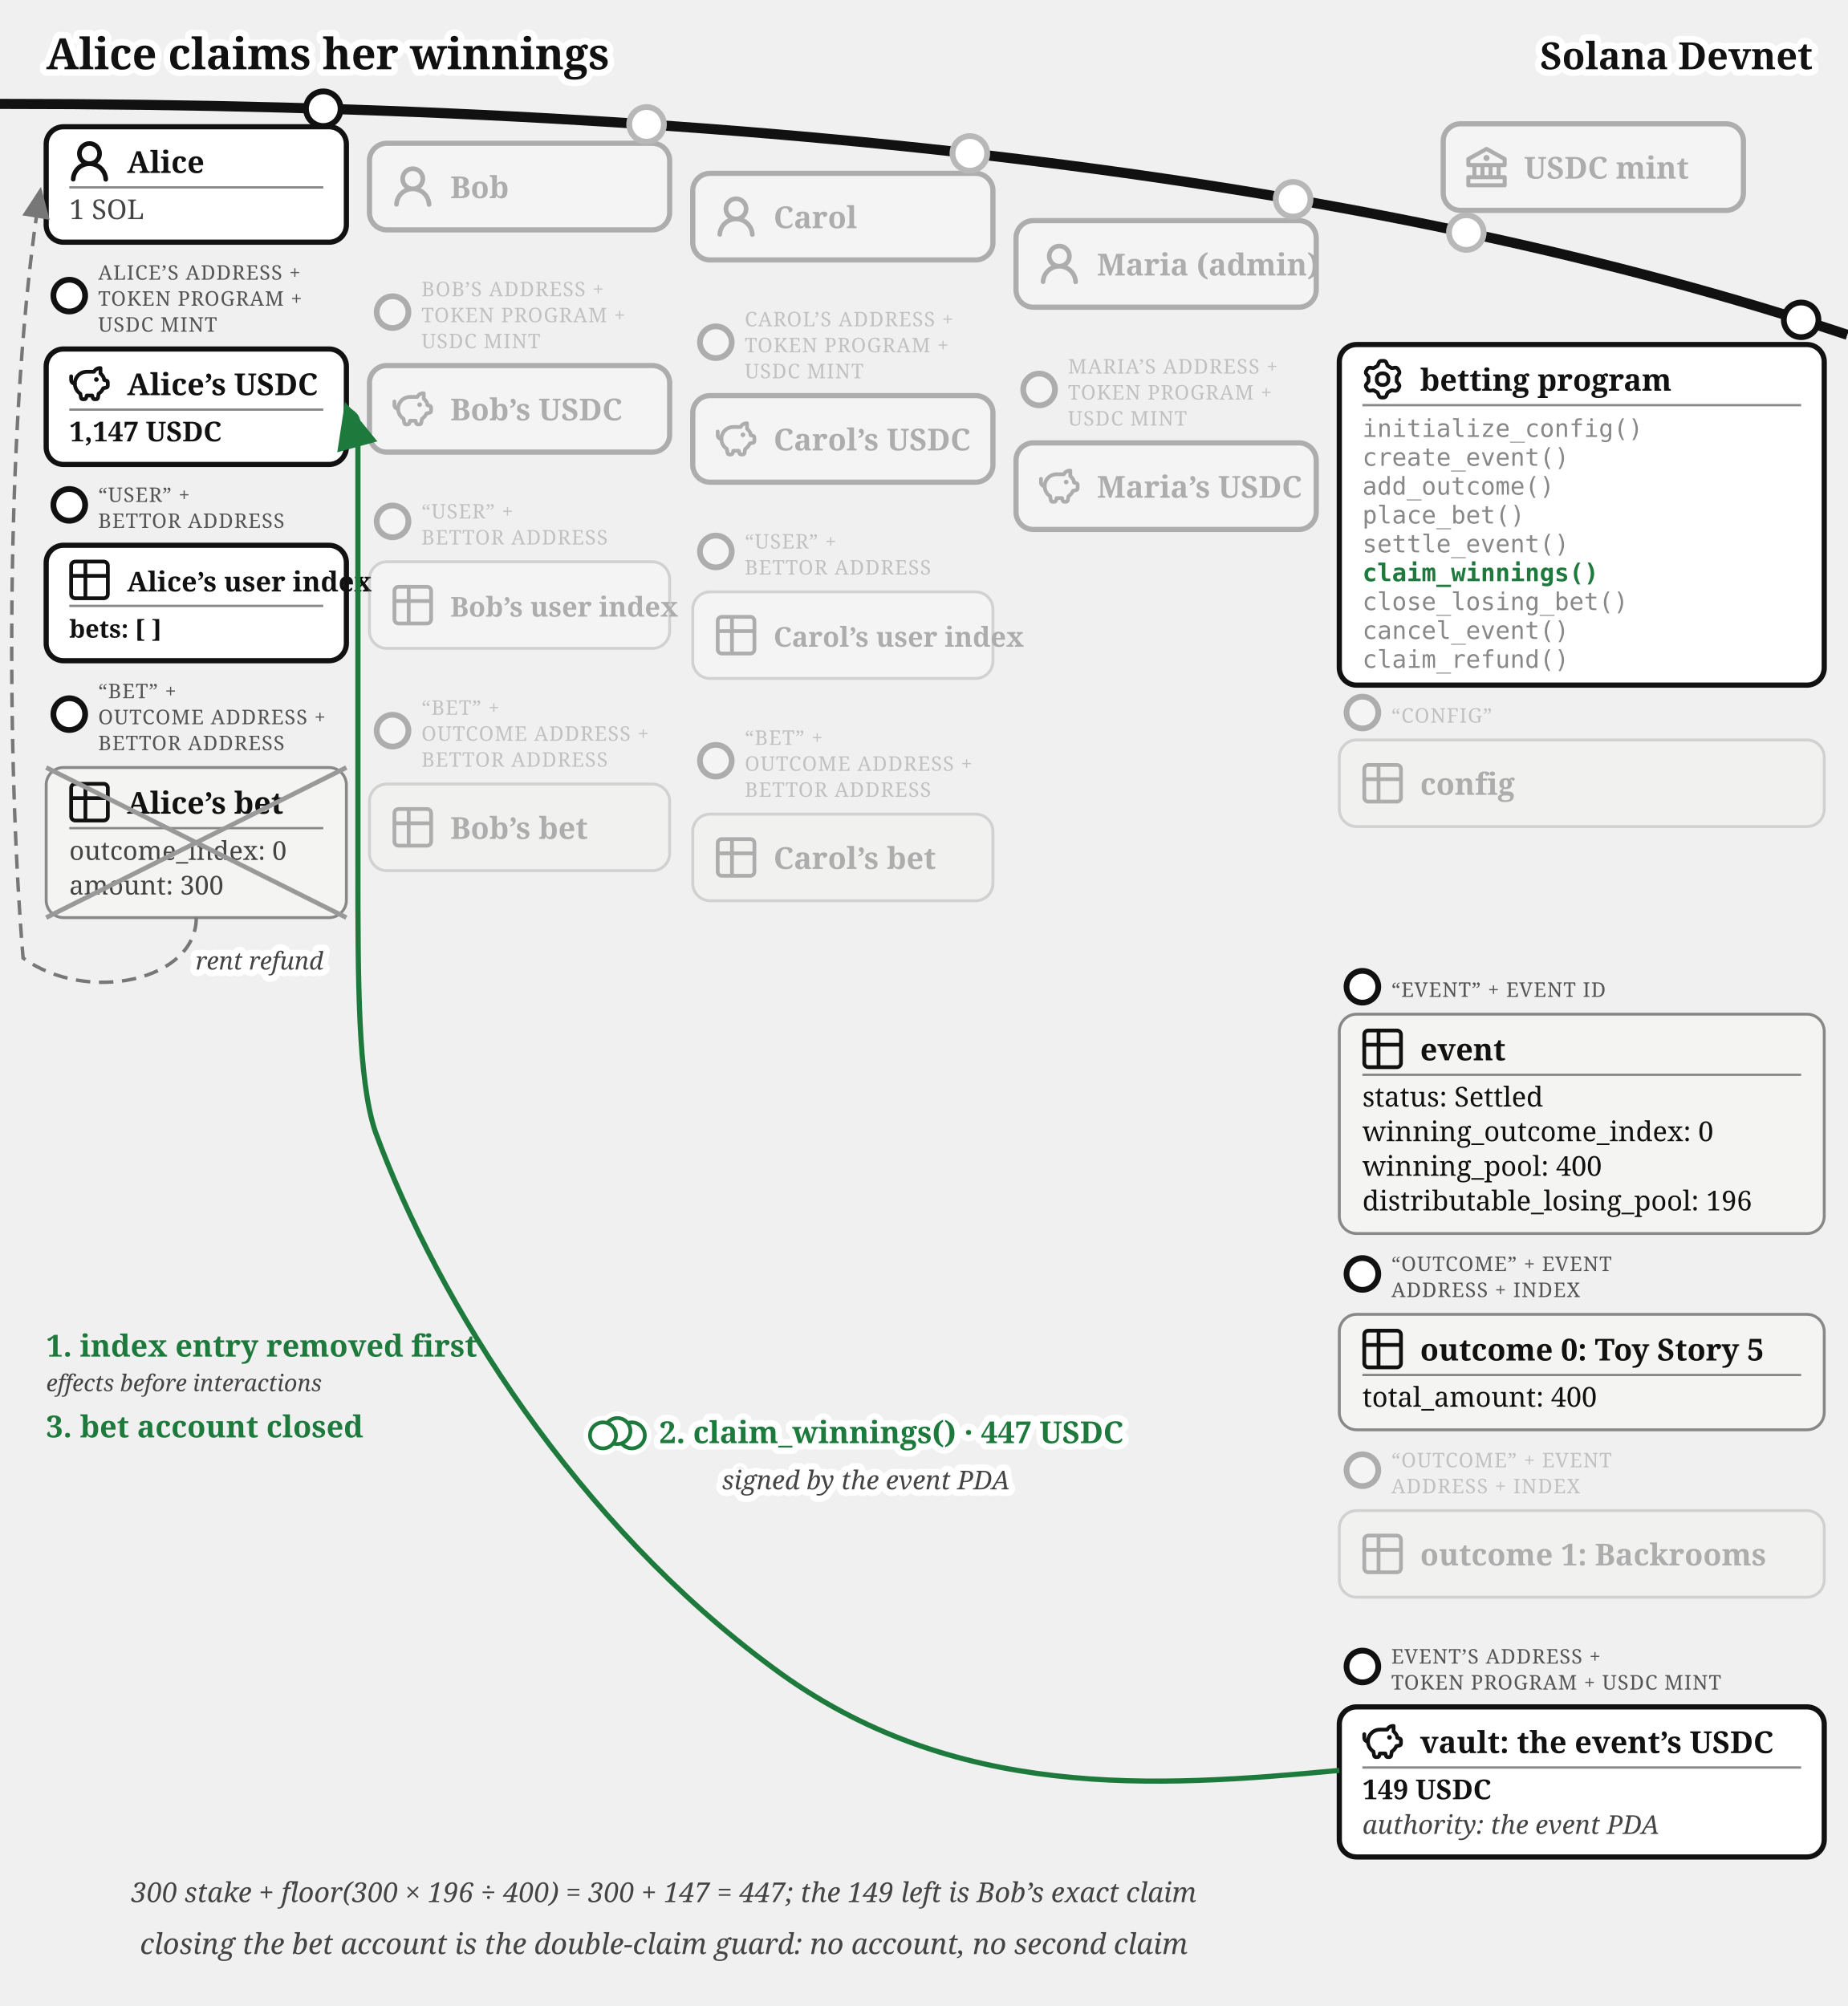
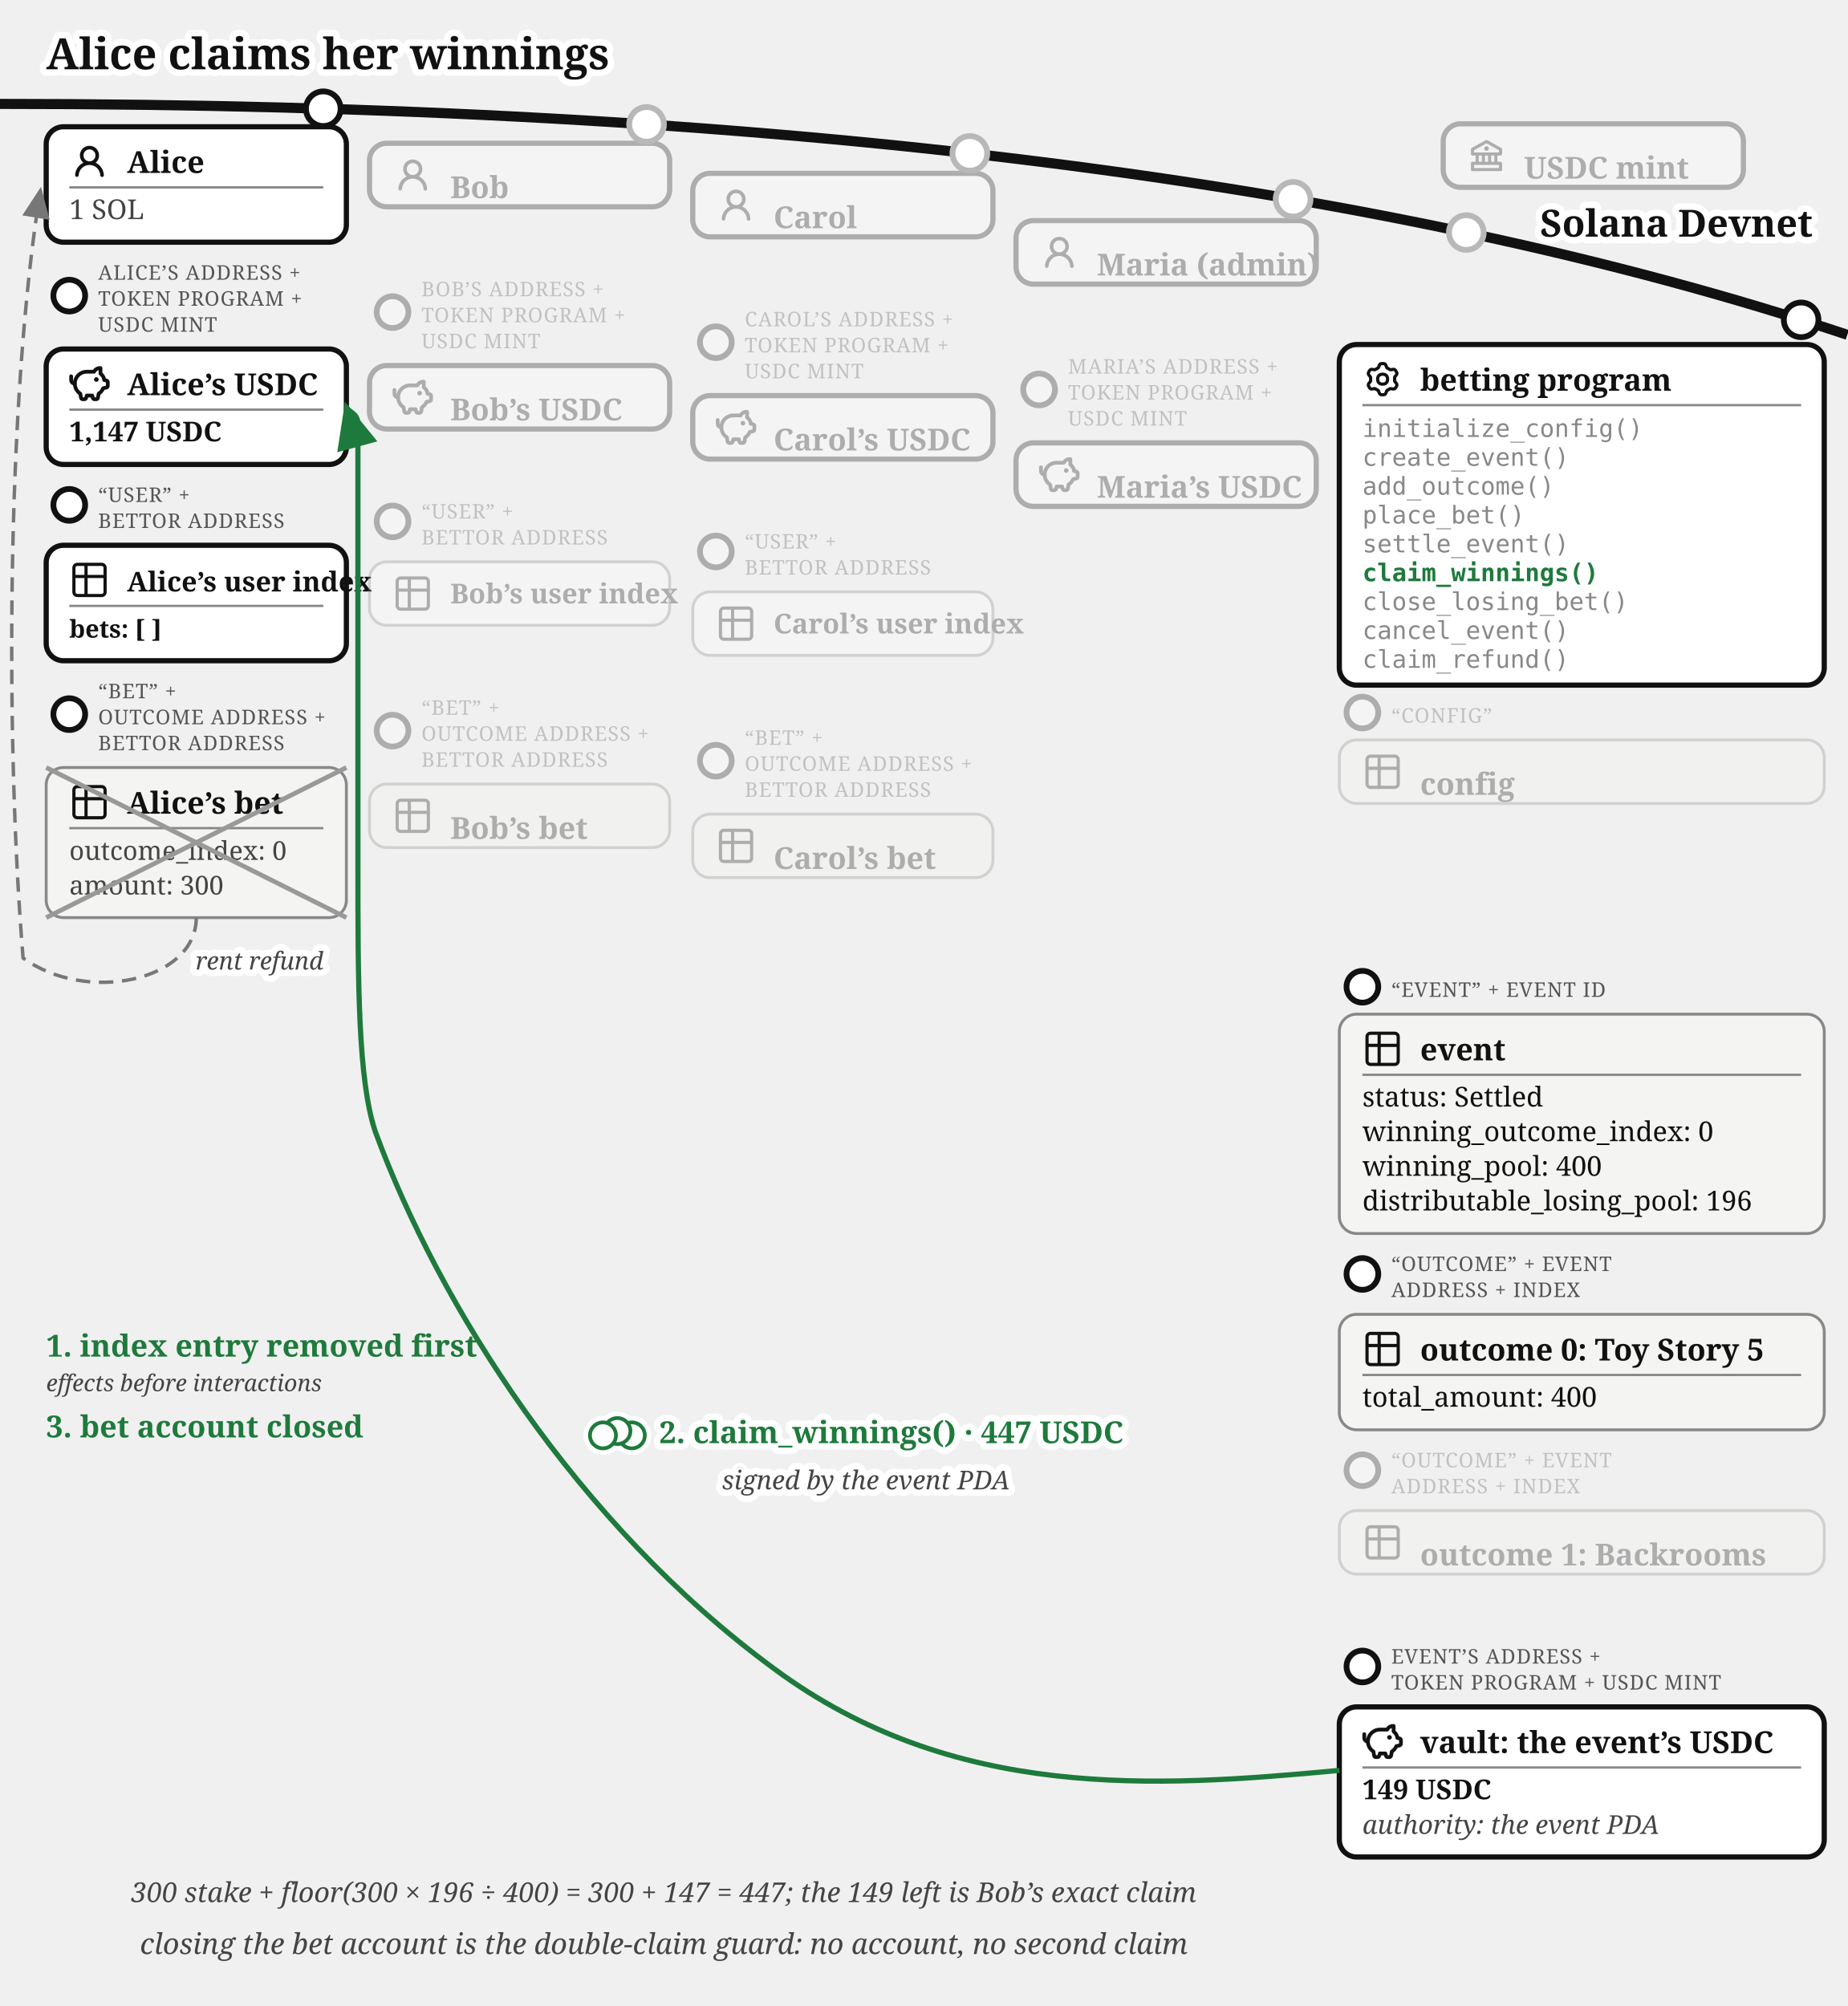
<svg xmlns="http://www.w3.org/2000/svg" viewBox="0 0 640 695" font-family="Gelasio, Georgia, serif" fill="#111">
  <text stroke="#fff" stroke-width="4.5" paint-order="stroke" stroke-linejoin="round" x="16" y="24" font-size="15" font-weight="bold">Alice claims her winnings</text>
  <defs>
    <marker id="betting-claim-arr" markerWidth="9" markerHeight="8" refX="8" refY="4" orient="auto">
      <path d="M0,0 L9,4 L0,8 z" fill="#1e7a3c" />
    </marker>
    <marker id="betting-claim-arr-g" markerWidth="9" markerHeight="8" refX="8" refY="4" orient="auto">
      <path d="M0,0 L9,4 L0,8 z" fill="#777" />
    </marker>
  </defs>
  <path d="M 0,36 Q 400,36 640,116" fill="none" stroke="#111" stroke-width="3.5" />
-   <text stroke="#fff" stroke-width="4.5" paint-order="stroke" stroke-linejoin="round" x="628" y="24" font-size="13" font-weight="bold" fill="#111" text-anchor="end">Solana Devnet</text>
+   <text stroke="#fff" stroke-width="4.5" paint-order="stroke" stroke-linejoin="round" x="628" y="82" font-size="13" font-weight="bold" fill="#111" text-anchor="end">Solana Devnet</text>
  <circle cx="508" cy="80.573" r="7" fill="#fff" />
  <g opacity="0.3">
    <circle cx="508" cy="80.573" r="6" fill="#fff" stroke="#111" stroke-width="2" />
-     <rect x="500" y="42.893" width="104" height="30" rx="6" fill="#fff" stroke="#111" stroke-width="1.8" />
-     <g transform="translate(508,50.89)">
-       <g transform="translate(-1.4,-1.401) scale(0.7)" fill="#111">
+     <rect x="500" y="42.893" width="104" height="22" rx="6" fill="#fff" stroke="#111" stroke-width="1.8" />
+     <g transform="translate(508,46.8932)">
+       <g transform="translate(0.52,0.519) scale(0.54)" fill="#111">
        <path d="m21.49 7.13l-9-5a.99.99 0 0 0-.97 0l-9.01 5C2.19 7.31 2 7.64 2 8v3c0 .55.45 1 1 1h2v4H3c-.55 0-1 .45-1 1v4c0 .55.45 1 1 1h18c.55 0 1-.45 1-1v-4c0-.55-.45-1-1-1h-2v-4h2c.55 0 1-.45 1-1V8a1 1 0 0 0-.51-.87M7 12h2v4H7zm6 0v4h-2v-4zm7 6v2H4v-2zm-3-2h-2v-4h2zm3-6H4V8.59l8-4.44l8 4.44z" />
        <path d="M12 6a1.5 1.5 0 1 0 0 3a1.5 1.5 0 1 0 0-3" />
      </g>
    </g>
    <text x="528" y="61.89" font-size="10.5" font-weight="bold">USDC mint</text>
  </g>
  <g>
    <circle cx="112" cy="37.663" r="6" fill="#fff" stroke="#111" stroke-width="2" />
    <rect x="16" y="43.917" width="104" height="40" rx="6" fill="#fff" stroke="#111" stroke-width="1.8" />
    <g transform="translate(24,48.9168)">
-       <g transform="translate(-1.607,-1.079) scale(1.076)" fill="#111">
+       <g transform="translate(0.36,0.767) scale(0.8301)" fill="#111">
        <path d="M10.561 8.073a6 6 0 0 1 3.432 5.142a.75.75 0 1 1-1.498.07a4.5 4.5 0 0 0-8.99 0a.75.75 0 0 1-1.498-.07a6 6 0 0 1 3.431-5.142a3.999 3.999 0 1 1 5.123 0M10.5 5a2.5 2.5 0 1 0-5 0a2.5 2.5 0 0 0 5 0" />
      </g>
    </g>
    <text x="44" y="59.917" font-size="10.5" font-weight="bold">Alice</text>
    <line x1="24" y1="64.917" x2="112" y2="64.917" stroke="#888" stroke-width="0.8" />
    <text x="24" y="75.917" font-size="9.5" fill="#444">1 SOL</text>
  </g>
  <g>
    <circle cx="24" cy="102.417" r="5.5" fill="#fff" stroke="#111" stroke-width="2" />
    <text x="34" y="96.917" font-size="7" letter-spacing="0.3" fill="#555">ALICE’S ADDRESS +</text>
    <text x="34" y="105.917" font-size="7" letter-spacing="0.3" fill="#555">TOKEN PROGRAM +</text>
    <text x="34" y="114.917" font-size="7" letter-spacing="0.3" fill="#555">USDC MINT</text>
    <rect x="16" y="120.917" width="104" height="40" rx="6" fill="#fff" stroke="#111" stroke-width="1.8" />
    <g transform="translate(24,125.917)">
-       <g transform="translate(-0.62,-0.62) scale(0.635)" fill="none" stroke="#111" stroke-linecap="round" stroke-linejoin="round" stroke-width="2.047">
+       <g transform="translate(-0.624,-0.624) scale(0.6353)" fill="none" stroke="#111" stroke-linecap="round" stroke-linejoin="round" stroke-width="2.047">
        <path d="M14.5 5.5h-4A6.5 6.5 0 0 0 7 17.478l.288 1.738c.07.423.105.635.202.798a1 1 0 0 0 .49.416c.178.07.392.07.822.07c.397 0 .596 0 .764-.062a1 1 0 0 0 .479-.374c.1-.148.15-.34.246-.727l.209-.837h3l.21.837c.096.386.144.58.245.727a1 1 0 0 0 .479.374c.168.062.367.062.764.062c.43 0 .644 0 .821-.07a1 1 0 0 0 .49-.416c.098-.163.133-.375.203-.798L17 17.478a6.5 6.5 0 0 0 2.502-2.978l.89-.178c.77-.154 1.155-.231 1.381-.508c.227-.276.227-.669.227-1.453v-.3c0-.75 0-1.124-.212-1.396c-.212-.27-.575-.362-1.303-.544L20 10c0-1.5-1.167-2.833-2-3.5v-3h-.264c-1.37 0-2.623.774-3.236 2" />
        <path d="M15.875 9.75h-.125m.25 0a.25.25 0 1 1-.5 0a.25.25 0 0 1 .5 0M2 8v2a2 2 0 0 0 2 2" />
      </g>
    </g>
    <text x="44" y="136.917" font-size="10.5" font-weight="bold">Alice’s USDC</text>
    <line x1="24" y1="141.917" x2="112" y2="141.917" stroke="#888" stroke-width="0.8" />
    <text x="24" y="152.917" font-size="9.5" font-weight="bold">1,147 USDC</text>
  </g>
  <g>
    <circle cx="24" cy="174.917" r="5.5" fill="#fff" stroke="#111" stroke-width="2" />
    <text x="34" y="173.917" font-size="7" letter-spacing="0.3" fill="#555">“USER” +</text>
    <text x="34" y="182.917" font-size="7" letter-spacing="0.3" fill="#555">BETTOR ADDRESS</text>
    <rect x="16" y="188.917" width="104" height="40" rx="6" fill="#fff" stroke="#111" stroke-width="1.8" />
    <g transform="translate(24,193.917)">
-       <g transform="translate(-1.467,-1.467) scale(0.706)" fill="none" stroke="#111" stroke-linecap="round" stroke-linejoin="round" stroke-width="1.843">
+       <g transform="translate(-0.195,-0.195) scale(0.6)" fill="none" stroke="#111" stroke-linecap="round" stroke-linejoin="round" stroke-width="1.843">
        <path d="M3 5a2 2 0 0 1 2-2h14a2 2 0 0 1 2 2v14a2 2 0 0 1-2 2H5a2 2 0 0 1-2-2zm0 5h18M10 3v18" />
      </g>
    </g>
    <text x="44" y="204.917" font-size="9.5" font-weight="bold">Alice’s user index</text>
    <line x1="24" y1="209.917" x2="112" y2="209.917" stroke="#888" stroke-width="0.8" />
    <text x="24" y="220.917" font-size="8.5" font-weight="bold">bets: [ ]</text>
  </g>
  <g>
    <circle cx="24" cy="247.417" r="5.5" fill="#fff" stroke="#111" stroke-width="2" />
    <text x="34" y="241.917" font-size="7" letter-spacing="0.3" fill="#555">“BET” +</text>
    <text x="34" y="250.917" font-size="7" letter-spacing="0.3" fill="#555">OUTCOME ADDRESS +</text>
    <text x="34" y="259.917" font-size="7" letter-spacing="0.3" fill="#555">BETTOR ADDRESS</text>
    <rect x="16" y="265.917" width="104" height="52" rx="6" fill="#f4f4f2" stroke="#888" />
    <g transform="translate(24,270.917)">
-       <g transform="translate(-1.467,-1.467) scale(0.706)" fill="none" stroke="#111" stroke-linecap="round" stroke-linejoin="round" stroke-width="1.843">
+       <g transform="translate(-0.195,-0.195) scale(0.6)" fill="none" stroke="#111" stroke-linecap="round" stroke-linejoin="round" stroke-width="1.843">
        <path d="M3 5a2 2 0 0 1 2-2h14a2 2 0 0 1 2 2v14a2 2 0 0 1-2 2H5a2 2 0 0 1-2-2zm0 5h18M10 3v18" />
      </g>
    </g>
    <text x="44" y="281.917" font-size="10.5" font-weight="bold">Alice’s bet</text>
    <line x1="24" y1="286.917" x2="112" y2="286.917" stroke="#888" stroke-width="0.8" />
    <text x="24" y="297.917" font-size="9" fill="#444">outcome_index: 0</text>
    <text x="24" y="309.917" font-size="9" fill="#444">amount: 300</text>
    <line x1="16" y1="265.917" x2="120" y2="317.917" stroke="#999" stroke-width="1.6" />
    <line x1="120" y1="265.917" x2="16" y2="317.917" stroke="#999" stroke-width="1.6" />
  </g>
  <circle cx="224" cy="43.091" r="7" fill="#fff" />
  <g opacity="0.3">
    <circle cx="224" cy="43.091" r="6" fill="#fff" stroke="#111" stroke-width="2" />
-     <rect x="128" y="49.644" width="104" height="30" rx="6" fill="#fff" stroke="#111" stroke-width="1.8" />
-     <g transform="translate(136,57.64)">
-       <g transform="translate(-1.607,-1.079) scale(1.076)" fill="#111">
+     <rect x="128" y="49.644" width="104" height="22" rx="6" fill="#fff" stroke="#111" stroke-width="1.8" />
+     <g transform="translate(136,53.6439)">
+       <g transform="translate(0.36,0.767) scale(0.8301)" fill="#111">
        <path d="M10.561 8.073a6 6 0 0 1 3.432 5.142a.75.75 0 1 1-1.498.07a4.5 4.5 0 0 0-8.99 0a.75.75 0 0 1-1.498-.07a6 6 0 0 1 3.431-5.142a3.999 3.999 0 1 1 5.123 0M10.5 5a2.5 2.5 0 1 0-5 0a2.5 2.5 0 0 0 5 0" />
      </g>
    </g>
    <text x="156" y="68.64" font-size="10.5" font-weight="bold">Bob</text>
  </g>
  <g opacity="0.3">
    <circle cx="136" cy="108.144" r="5.5" fill="#fff" stroke="#111" stroke-width="2" />
    <text x="146" y="102.644" font-size="7" letter-spacing="0.3" fill="#555">BOB’S ADDRESS +</text>
    <text x="146" y="111.644" font-size="7" letter-spacing="0.3" fill="#555">TOKEN PROGRAM +</text>
    <text x="146" y="120.644" font-size="7" letter-spacing="0.3" fill="#555">USDC MINT</text>
-     <rect x="128" y="126.644" width="104" height="30" rx="6" fill="#fff" stroke="#111" stroke-width="1.8" />
-     <g transform="translate(136,134.64)">
-       <g transform="translate(-0.62,-0.62) scale(0.635)" fill="none" stroke="#111" stroke-linecap="round" stroke-linejoin="round" stroke-width="2.047">
+     <rect x="128" y="126.644" width="104" height="22" rx="6" fill="#fff" stroke="#111" stroke-width="1.8" />
+     <g transform="translate(136,130.644)">
+       <g transform="translate(-0.624,-0.624) scale(0.6353)" fill="none" stroke="#111" stroke-linecap="round" stroke-linejoin="round" stroke-width="2.047">
        <path d="M14.5 5.5h-4A6.5 6.5 0 0 0 7 17.478l.288 1.738c.07.423.105.635.202.798a1 1 0 0 0 .49.416c.178.07.392.07.822.07c.397 0 .596 0 .764-.062a1 1 0 0 0 .479-.374c.1-.148.15-.34.246-.727l.209-.837h3l.21.837c.096.386.144.58.245.727a1 1 0 0 0 .479.374c.168.062.367.062.764.062c.43 0 .644 0 .821-.07a1 1 0 0 0 .49-.416c.098-.163.133-.375.203-.798L17 17.478a6.5 6.5 0 0 0 2.502-2.978l.89-.178c.77-.154 1.155-.231 1.381-.508c.227-.276.227-.669.227-1.453v-.3c0-.75 0-1.124-.212-1.396c-.212-.27-.575-.362-1.303-.544L20 10c0-1.5-1.167-2.833-2-3.5v-3h-.264c-1.37 0-2.623.774-3.236 2" />
        <path d="M15.875 9.75h-.125m.25 0a.25.25 0 1 1-.5 0a.25.25 0 0 1 .5 0M2 8v2a2 2 0 0 0 2 2" />
      </g>
    </g>
    <text x="156" y="145.64" font-size="10.5" font-weight="bold">Bob’s USDC</text>
  </g>
  <g opacity="0.3">
    <circle cx="136" cy="180.644" r="5.5" fill="#fff" stroke="#111" stroke-width="2" />
    <text x="146" y="179.644" font-size="7" letter-spacing="0.3" fill="#555">“USER” +</text>
    <text x="146" y="188.644" font-size="7" letter-spacing="0.3" fill="#555">BETTOR ADDRESS</text>
-     <rect x="128" y="194.644" width="104" height="30" rx="6" fill="#fff" stroke="#888" />
-     <g transform="translate(136,202.64)">
-       <g transform="translate(-1.467,-1.467) scale(0.706)" fill="none" stroke="#111" stroke-linecap="round" stroke-linejoin="round" stroke-width="1.843">
-         <path d="M3 5a2 2 0 0 1 2-2h14a2 2 0 0 1 2 2v14a2 2 0 0 1-2 2H5a2 2 0 0 1-2-2zm0 5h18M10 3v18" />
-       </g>
-     </g>
-     <text x="156" y="213.64" font-size="9.5" font-weight="bold">Bob’s user index</text>
+     <rect x="128" y="194.644" width="104" height="22" rx="6" fill="#fff" stroke="#888" />
+     <g transform="translate(136,198.644)">
+       <g transform="translate(-0.195,-0.195) scale(0.6)" fill="none" stroke="#111" stroke-linecap="round" stroke-linejoin="round" stroke-width="1.843">
+         <path d="M3 5a2 2 0 0 1 2-2h14a2 2 0 0 1 2 2v14a2 2 0 0 1-2 2H5a2 2 0 0 1-2-2zm0 5h18M10 3v18" />
+       </g>
+     </g>
+     <text x="156" y="209.044" font-size="9.5" font-weight="bold">Bob’s user index</text>
  </g>
  <g opacity="0.3">
    <circle cx="136" cy="253.144" r="5.5" fill="#fff" stroke="#111" stroke-width="2" />
    <text x="146" y="247.644" font-size="7" letter-spacing="0.3" fill="#555">“BET” +</text>
    <text x="146" y="256.644" font-size="7" letter-spacing="0.3" fill="#555">OUTCOME ADDRESS +</text>
    <text x="146" y="265.644" font-size="7" letter-spacing="0.3" fill="#555">BETTOR ADDRESS</text>
-     <rect x="128" y="271.644" width="104" height="30" rx="6" fill="#f4f4f2" stroke="#888" />
-     <g transform="translate(136,279.64)">
-       <g transform="translate(-1.467,-1.467) scale(0.706)" fill="none" stroke="#111" stroke-linecap="round" stroke-linejoin="round" stroke-width="1.843">
+     <rect x="128" y="271.644" width="104" height="22" rx="6" fill="#f4f4f2" stroke="#888" />
+     <g transform="translate(136,275.644)">
+       <g transform="translate(-0.195,-0.195) scale(0.6)" fill="none" stroke="#111" stroke-linecap="round" stroke-linejoin="round" stroke-width="1.843">
        <path d="M3 5a2 2 0 0 1 2-2h14a2 2 0 0 1 2 2v14a2 2 0 0 1-2 2H5a2 2 0 0 1-2-2zm0 5h18M10 3v18" />
      </g>
    </g>
    <text x="156" y="290.64" font-size="10.5" font-weight="bold">Bob’s bet</text>
  </g>
  <circle cx="336" cy="53.138" r="7" fill="#fff" />
  <g opacity="0.3">
    <circle cx="336" cy="53.138" r="6" fill="#fff" stroke="#111" stroke-width="2" />
-     <rect x="240" y="60.062" width="104" height="30" rx="6" fill="#fff" stroke="#111" stroke-width="1.8" />
-     <g transform="translate(248,68.06)">
-       <g transform="translate(-1.607,-1.079) scale(1.076)" fill="#111">
+     <rect x="240" y="60.062" width="104" height="22" rx="6" fill="#fff" stroke="#111" stroke-width="1.8" />
+     <g transform="translate(248,64.0617)">
+       <g transform="translate(0.36,0.767) scale(0.8301)" fill="#111">
        <path d="M10.561 8.073a6 6 0 0 1 3.432 5.142a.75.75 0 1 1-1.498.07a4.5 4.5 0 0 0-8.99 0a.75.75 0 0 1-1.498-.07a6 6 0 0 1 3.431-5.142a3.999 3.999 0 1 1 5.123 0M10.5 5a2.5 2.5 0 1 0-5 0a2.5 2.5 0 0 0 5 0" />
      </g>
    </g>
    <text x="268" y="79.06" font-size="10.5" font-weight="bold">Carol</text>
  </g>
  <g opacity="0.3">
    <circle cx="248" cy="118.562" r="5.5" fill="#fff" stroke="#111" stroke-width="2" />
    <text x="258" y="113.062" font-size="7" letter-spacing="0.3" fill="#555">CAROL’S ADDRESS +</text>
    <text x="258" y="122.062" font-size="7" letter-spacing="0.3" fill="#555">TOKEN PROGRAM +</text>
    <text x="258" y="131.062" font-size="7" letter-spacing="0.3" fill="#555">USDC MINT</text>
-     <rect x="240" y="137.062" width="104" height="30" rx="6" fill="#fff" stroke="#111" stroke-width="1.8" />
-     <g transform="translate(248,145.06)">
-       <g transform="translate(-0.62,-0.62) scale(0.635)" fill="none" stroke="#111" stroke-linecap="round" stroke-linejoin="round" stroke-width="2.047">
+     <rect x="240" y="137.062" width="104" height="22" rx="6" fill="#fff" stroke="#111" stroke-width="1.8" />
+     <g transform="translate(248,141.062)">
+       <g transform="translate(-0.624,-0.624) scale(0.6353)" fill="none" stroke="#111" stroke-linecap="round" stroke-linejoin="round" stroke-width="2.047">
        <path d="M14.5 5.5h-4A6.5 6.5 0 0 0 7 17.478l.288 1.738c.07.423.105.635.202.798a1 1 0 0 0 .49.416c.178.07.392.07.822.07c.397 0 .596 0 .764-.062a1 1 0 0 0 .479-.374c.1-.148.15-.34.246-.727l.209-.837h3l.21.837c.096.386.144.58.245.727a1 1 0 0 0 .479.374c.168.062.367.062.764.062c.43 0 .644 0 .821-.07a1 1 0 0 0 .49-.416c.098-.163.133-.375.203-.798L17 17.478a6.5 6.5 0 0 0 2.502-2.978l.89-.178c.77-.154 1.155-.231 1.381-.508c.227-.276.227-.669.227-1.453v-.3c0-.75 0-1.124-.212-1.396c-.212-.27-.575-.362-1.303-.544L20 10c0-1.5-1.167-2.833-2-3.5v-3h-.264c-1.37 0-2.623.774-3.236 2" />
        <path d="M15.875 9.75h-.125m.25 0a.25.25 0 1 1-.5 0a.25.25 0 0 1 .5 0M2 8v2a2 2 0 0 0 2 2" />
      </g>
    </g>
    <text x="268" y="156.06" font-size="10.5" font-weight="bold">Carol’s USDC</text>
  </g>
  <g opacity="0.3">
    <circle cx="248" cy="191.062" r="5.5" fill="#fff" stroke="#111" stroke-width="2" />
    <text x="258" y="190.062" font-size="7" letter-spacing="0.3" fill="#555">“USER” +</text>
    <text x="258" y="199.062" font-size="7" letter-spacing="0.3" fill="#555">BETTOR ADDRESS</text>
-     <rect x="240" y="205.062" width="104" height="30" rx="6" fill="#fff" stroke="#888" />
-     <g transform="translate(248,213.06)">
-       <g transform="translate(-1.467,-1.467) scale(0.706)" fill="none" stroke="#111" stroke-linecap="round" stroke-linejoin="round" stroke-width="1.843">
-         <path d="M3 5a2 2 0 0 1 2-2h14a2 2 0 0 1 2 2v14a2 2 0 0 1-2 2H5a2 2 0 0 1-2-2zm0 5h18M10 3v18" />
-       </g>
-     </g>
-     <text x="268" y="224.06" font-size="9.5" font-weight="bold">Carol’s user index</text>
+     <rect x="240" y="205.062" width="104" height="22" rx="6" fill="#fff" stroke="#888" />
+     <g transform="translate(248,209.062)">
+       <g transform="translate(-0.195,-0.195) scale(0.6)" fill="none" stroke="#111" stroke-linecap="round" stroke-linejoin="round" stroke-width="1.843">
+         <path d="M3 5a2 2 0 0 1 2-2h14a2 2 0 0 1 2 2v14a2 2 0 0 1-2 2H5a2 2 0 0 1-2-2zm0 5h18M10 3v18" />
+       </g>
+     </g>
+     <text x="268" y="219.462" font-size="9.5" font-weight="bold">Carol’s user index</text>
  </g>
  <g opacity="0.3">
    <circle cx="248" cy="263.562" r="5.5" fill="#fff" stroke="#111" stroke-width="2" />
    <text x="258" y="258.062" font-size="7" letter-spacing="0.3" fill="#555">“BET” +</text>
    <text x="258" y="267.062" font-size="7" letter-spacing="0.3" fill="#555">OUTCOME ADDRESS +</text>
    <text x="258" y="276.062" font-size="7" letter-spacing="0.3" fill="#555">BETTOR ADDRESS</text>
-     <rect x="240" y="282.062" width="104" height="30" rx="6" fill="#f4f4f2" stroke="#888" />
-     <g transform="translate(248,290.06)">
-       <g transform="translate(-1.467,-1.467) scale(0.706)" fill="none" stroke="#111" stroke-linecap="round" stroke-linejoin="round" stroke-width="1.843">
+     <rect x="240" y="282.062" width="104" height="22" rx="6" fill="#f4f4f2" stroke="#888" />
+     <g transform="translate(248,286.062)">
+       <g transform="translate(-0.195,-0.195) scale(0.6)" fill="none" stroke="#111" stroke-linecap="round" stroke-linejoin="round" stroke-width="1.843">
        <path d="M3 5a2 2 0 0 1 2-2h14a2 2 0 0 1 2 2v14a2 2 0 0 1-2 2H5a2 2 0 0 1-2-2zm0 5h18M10 3v18" />
      </g>
    </g>
    <text x="268" y="301.06" font-size="10.5" font-weight="bold">Carol’s bet</text>
  </g>
  <circle cx="448" cy="69.033" r="7" fill="#fff" />
  <g opacity="0.3">
    <circle cx="448" cy="69.033" r="6" fill="#fff" stroke="#111" stroke-width="2" />
-     <rect x="352" y="76.436" width="104" height="30" rx="6" fill="#fff" stroke="#111" stroke-width="1.8" />
-     <g transform="translate(360,84.44)">
-       <g transform="translate(-1.607,-1.079) scale(1.076)" fill="#111">
+     <rect x="352" y="76.436" width="104" height="22" rx="6" fill="#fff" stroke="#111" stroke-width="1.8" />
+     <g transform="translate(360,80.4364)">
+       <g transform="translate(0.36,0.767) scale(0.8301)" fill="#111">
        <path d="M10.561 8.073a6 6 0 0 1 3.432 5.142a.75.75 0 1 1-1.498.07a4.5 4.5 0 0 0-8.99 0a.75.75 0 0 1-1.498-.07a6 6 0 0 1 3.431-5.142a3.999 3.999 0 1 1 5.123 0M10.5 5a2.5 2.5 0 1 0-5 0a2.5 2.5 0 0 0 5 0" />
      </g>
    </g>
    <text x="380" y="95.44" font-size="10.5" font-weight="bold">Maria (admin)</text>
  </g>
  <g opacity="0.3">
    <circle cx="360" cy="134.936" r="5.5" fill="#fff" stroke="#111" stroke-width="2" />
    <text x="370" y="129.436" font-size="7" letter-spacing="0.3" fill="#555">MARIA’S ADDRESS +</text>
    <text x="370" y="138.436" font-size="7" letter-spacing="0.3" fill="#555">TOKEN PROGRAM +</text>
    <text x="370" y="147.436" font-size="7" letter-spacing="0.3" fill="#555">USDC MINT</text>
-     <rect x="352" y="153.436" width="104" height="30" rx="6" fill="#fff" stroke="#111" stroke-width="1.8" />
-     <g transform="translate(360,161.44)">
-       <g transform="translate(-0.62,-0.62) scale(0.635)" fill="none" stroke="#111" stroke-linecap="round" stroke-linejoin="round" stroke-width="2.047">
+     <rect x="352" y="153.436" width="104" height="22" rx="6" fill="#fff" stroke="#111" stroke-width="1.8" />
+     <g transform="translate(360,157.436)">
+       <g transform="translate(-0.624,-0.624) scale(0.6353)" fill="none" stroke="#111" stroke-linecap="round" stroke-linejoin="round" stroke-width="2.047">
        <path d="M14.5 5.5h-4A6.5 6.5 0 0 0 7 17.478l.288 1.738c.07.423.105.635.202.798a1 1 0 0 0 .49.416c.178.07.392.07.822.07c.397 0 .596 0 .764-.062a1 1 0 0 0 .479-.374c.1-.148.15-.34.246-.727l.209-.837h3l.21.837c.096.386.144.58.245.727a1 1 0 0 0 .479.374c.168.062.367.062.764.062c.43 0 .644 0 .821-.07a1 1 0 0 0 .49-.416c.098-.163.133-.375.203-.798L17 17.478a6.5 6.5 0 0 0 2.502-2.978l.89-.178c.77-.154 1.155-.231 1.381-.508c.227-.276.227-.669.227-1.453v-.3c0-.75 0-1.124-.212-1.396c-.212-.27-.575-.362-1.303-.544L20 10c0-1.5-1.167-2.833-2-3.5v-3h-.264c-1.37 0-2.623.774-3.236 2" />
        <path d="M15.875 9.75h-.125m.25 0a.25.25 0 1 1-.5 0a.25.25 0 0 1 .5 0M2 8v2a2 2 0 0 0 2 2" />
      </g>
    </g>
    <text x="380" y="172.44" font-size="10.5" font-weight="bold">Maria’s USDC</text>
  </g>
  <g>
    <circle cx="624" cy="110.812" r="6" fill="#fff" stroke="#111" stroke-width="2" />
    <rect x="464" y="119.37" width="168" height="118" rx="6" fill="#fff" stroke="#111" stroke-width="1.8" />
    <g transform="translate(472,124.37)">
-       <g transform="translate(-0.113,-0.112) scale(1.016)" fill="none" stroke="#111" stroke-linecap="round" stroke-linejoin="round" stroke-width="1.28">
+       <g transform="translate(0.951,0.952) scale(0.864)" fill="none" stroke="#111" stroke-linecap="round" stroke-linejoin="round" stroke-width="1.28">
        <path d="M11.808 7.727c0 .05.017.1.048.14l.667.84a.96.96 0 0 1 .082 1.08l-.392.676a.96.96 0 0 1-.975.47l-1.063-.16a.23.23 0 0 0-.145.027l-1.26.727a.23.23 0 0 0-.096.112l-.392 1a.96.96 0 0 1-.893.611h-.782a.96.96 0 0 1-.893-.61l-.392-1a.23.23 0 0 0-.096-.113L3.967 10.8a.23.23 0 0 0-.145-.028l-1.063.162a.96.96 0 0 1-.976-.47l-.39-.677a.96.96 0 0 1 .08-1.08l.67-.84a.22.22 0 0 0 .05-.14V6.273c0-.05-.018-.1-.05-.14l-.67-.84a.96.96 0 0 1-.08-1.08l.39-.676a.96.96 0 0 1 .976-.47l1.06.16a.23.23 0 0 0 .145-.027l1.262-.73a.23.23 0 0 0 .096-.113l.394-.996A.96.96 0 0 1 6.61.75h.784a.96.96 0 0 1 .893.61l.392.997q.028.075.096.116l1.26.727a.23.23 0 0 0 .145.028l1.062-.162a.96.96 0 0 1 .976.47l.391.677a.96.96 0 0 1-.081 1.08l-.67.84a.22.22 0 0 0-.049.14v1.454Z" />
        <path d="M7 8.996c1.277 0 1.996-.719 1.996-1.996S8.277 5.004 7 5.004S5.004 5.723 5.004 7S5.723 8.996 7 8.996" />
      </g>
    </g>
    <text x="492" y="135.37" font-size="10.5" font-weight="bold">betting program</text>
    <line x1="472" y1="140.37" x2="624" y2="140.37" stroke="#888" stroke-width="0.8" />
    <text x="472" y="151.37" font-size="8.5" font-family="'DejaVu Sans Mono', Menlo, monospace" fill="#888">initialize_config()</text>
    <text x="472" y="161.37" font-size="8.5" font-family="'DejaVu Sans Mono', Menlo, monospace" fill="#888">create_event()</text>
    <text x="472" y="171.37" font-size="8.5" font-family="'DejaVu Sans Mono', Menlo, monospace" fill="#888">add_outcome()</text>
    <text x="472" y="181.37" font-size="8.5" font-family="'DejaVu Sans Mono', Menlo, monospace" fill="#888">place_bet()</text>
    <text x="472" y="191.37" font-size="8.5" font-family="'DejaVu Sans Mono', Menlo, monospace" fill="#888">settle_event()</text>
    <text x="472" y="201.37" font-size="8.5" font-family="'DejaVu Sans Mono', Menlo, monospace" font-weight="bold" fill="#1e7a3c">claim_winnings()</text>
    <text x="472" y="211.37" font-size="8.5" font-family="'DejaVu Sans Mono', Menlo, monospace" fill="#888">close_losing_bet()</text>
    <text x="472" y="221.37" font-size="8.5" font-family="'DejaVu Sans Mono', Menlo, monospace" fill="#888">cancel_event()</text>
    <text x="472" y="231.37" font-size="8.5" font-family="'DejaVu Sans Mono', Menlo, monospace" fill="#888">claim_refund()</text>
  </g>
  <g opacity="0.3">
    <circle cx="472" cy="246.87" r="5.5" fill="#fff" stroke="#111" stroke-width="2" />
    <text x="482" y="250.37" font-size="7" letter-spacing="0.3" fill="#555">“CONFIG”</text>
-     <rect x="464" y="256.37" width="168" height="30" rx="6" fill="#f4f4f2" stroke="#888" />
-     <g transform="translate(472,264.37)">
-       <g transform="translate(-1.467,-1.467) scale(0.706)" fill="none" stroke="#111" stroke-linecap="round" stroke-linejoin="round" stroke-width="1.843">
+     <rect x="464" y="256.37" width="168" height="22" rx="6" fill="#f4f4f2" stroke="#888" />
+     <g transform="translate(472,260.37)">
+       <g transform="translate(-0.195,-0.195) scale(0.6)" fill="none" stroke="#111" stroke-linecap="round" stroke-linejoin="round" stroke-width="1.843">
        <path d="M3 5a2 2 0 0 1 2-2h14a2 2 0 0 1 2 2v14a2 2 0 0 1-2 2H5a2 2 0 0 1-2-2zm0 5h18M10 3v18" />
      </g>
    </g>
    <text x="492" y="275.37" font-size="10.5" font-weight="bold">config</text>
  </g>
  <g>
    <circle cx="472" cy="341.87" r="5.5" fill="#fff" stroke="#111" stroke-width="2" />
    <text x="482" y="345.37" font-size="7" letter-spacing="0.3" fill="#555">“EVENT” + EVENT ID</text>
    <rect x="464" y="351.37" width="168" height="76" rx="6" fill="#f4f4f2" stroke="#888" />
    <g transform="translate(472,356.37)">
-       <g transform="translate(-1.467,-1.467) scale(0.706)" fill="none" stroke="#111" stroke-linecap="round" stroke-linejoin="round" stroke-width="1.843">
+       <g transform="translate(-0.195,-0.195) scale(0.6)" fill="none" stroke="#111" stroke-linecap="round" stroke-linejoin="round" stroke-width="1.843">
        <path d="M3 5a2 2 0 0 1 2-2h14a2 2 0 0 1 2 2v14a2 2 0 0 1-2 2H5a2 2 0 0 1-2-2zm0 5h18M10 3v18" />
      </g>
    </g>
    <text x="492" y="367.37" font-size="10.5" font-weight="bold">event</text>
    <line x1="472" y1="372.37" x2="624" y2="372.37" stroke="#888" stroke-width="0.8" />
    <text x="472" y="383.37" font-size="9.5">status: Settled</text>
    <text x="472" y="395.37" font-size="9.5">winning_outcome_index: 0</text>
    <text x="472" y="407.37" font-size="9.5">winning_pool: 400</text>
    <text x="472" y="419.37" font-size="9.5">distributable_losing_pool: 196</text>
  </g>
  <g>
    <circle cx="472" cy="441.37" r="5.5" fill="#fff" stroke="#111" stroke-width="2" />
    <text x="482" y="440.37" font-size="7" letter-spacing="0.3" fill="#555">“OUTCOME” + EVENT</text>
    <text x="482" y="449.37" font-size="7" letter-spacing="0.3" fill="#555">ADDRESS + INDEX</text>
    <rect x="464" y="455.37" width="168" height="40" rx="6" fill="#f4f4f2" stroke="#888" />
    <g transform="translate(472,460.37)">
-       <g transform="translate(-1.467,-1.467) scale(0.706)" fill="none" stroke="#111" stroke-linecap="round" stroke-linejoin="round" stroke-width="1.843">
+       <g transform="translate(-0.195,-0.195) scale(0.6)" fill="none" stroke="#111" stroke-linecap="round" stroke-linejoin="round" stroke-width="1.843">
        <path d="M3 5a2 2 0 0 1 2-2h14a2 2 0 0 1 2 2v14a2 2 0 0 1-2 2H5a2 2 0 0 1-2-2zm0 5h18M10 3v18" />
      </g>
    </g>
    <text x="492" y="471.37" font-size="10.5" font-weight="bold">outcome 0: Toy Story 5</text>
    <line x1="472" y1="476.37" x2="624" y2="476.37" stroke="#888" stroke-width="0.8" />
    <text x="472" y="487.37" font-size="9.5">total_amount: 400</text>
  </g>
  <g opacity="0.3">
    <circle cx="472" cy="509.37" r="5.5" fill="#fff" stroke="#111" stroke-width="2" />
    <text x="482" y="508.37" font-size="7" letter-spacing="0.3" fill="#555">“OUTCOME” + EVENT</text>
    <text x="482" y="517.37" font-size="7" letter-spacing="0.3" fill="#555">ADDRESS + INDEX</text>
-     <rect x="464" y="523.37" width="168" height="30" rx="6" fill="#f4f4f2" stroke="#888" />
-     <g transform="translate(472,531.37)">
-       <g transform="translate(-1.467,-1.467) scale(0.706)" fill="none" stroke="#111" stroke-linecap="round" stroke-linejoin="round" stroke-width="1.843">
+     <rect x="464" y="523.37" width="168" height="22" rx="6" fill="#f4f4f2" stroke="#888" />
+     <g transform="translate(472,527.37)">
+       <g transform="translate(-0.195,-0.195) scale(0.6)" fill="none" stroke="#111" stroke-linecap="round" stroke-linejoin="round" stroke-width="1.843">
        <path d="M3 5a2 2 0 0 1 2-2h14a2 2 0 0 1 2 2v14a2 2 0 0 1-2 2H5a2 2 0 0 1-2-2zm0 5h18M10 3v18" />
      </g>
    </g>
    <text x="492" y="542.37" font-size="10.5" font-weight="bold">outcome 1: Backrooms</text>
  </g>
  <g>
    <circle cx="472" cy="577.37" r="5.5" fill="#fff" stroke="#111" stroke-width="2" />
    <text x="482" y="576.37" font-size="7" letter-spacing="0.3" fill="#555">EVENT’S ADDRESS +</text>
    <text x="482" y="585.37" font-size="7" letter-spacing="0.3" fill="#555">TOKEN PROGRAM + USDC MINT</text>
    <rect x="464" y="591.37" width="168" height="52" rx="6" fill="#fff" stroke="#111" stroke-width="1.8" />
    <g transform="translate(472,596.37)">
-       <g transform="translate(-0.62,-0.62) scale(0.635)" fill="none" stroke="#111" stroke-linecap="round" stroke-linejoin="round" stroke-width="2.047">
+       <g transform="translate(-0.624,-0.624) scale(0.6353)" fill="none" stroke="#111" stroke-linecap="round" stroke-linejoin="round" stroke-width="2.047">
        <path d="M14.5 5.5h-4A6.5 6.5 0 0 0 7 17.478l.288 1.738c.07.423.105.635.202.798a1 1 0 0 0 .49.416c.178.07.392.07.822.07c.397 0 .596 0 .764-.062a1 1 0 0 0 .479-.374c.1-.148.15-.34.246-.727l.209-.837h3l.21.837c.096.386.144.58.245.727a1 1 0 0 0 .479.374c.168.062.367.062.764.062c.43 0 .644 0 .821-.07a1 1 0 0 0 .49-.416c.098-.163.133-.375.203-.798L17 17.478a6.5 6.5 0 0 0 2.502-2.978l.89-.178c.77-.154 1.155-.231 1.381-.508c.227-.276.227-.669.227-1.453v-.3c0-.75 0-1.124-.212-1.396c-.212-.27-.575-.362-1.303-.544L20 10c0-1.5-1.167-2.833-2-3.5v-3h-.264c-1.37 0-2.623.774-3.236 2" />
        <path d="M15.875 9.75h-.125m.25 0a.25.25 0 1 1-.5 0a.25.25 0 0 1 .5 0M2 8v2a2 2 0 0 0 2 2" />
      </g>
    </g>
    <text x="492" y="607.37" font-size="10.5" font-weight="bold">vault: the event’s USDC</text>
    <line x1="472" y1="612.37" x2="624" y2="612.37" stroke="#888" stroke-width="0.8" />
    <text x="472" y="623.37" font-size="9.5" font-weight="bold">149 USDC</text>
    <text x="472" y="635.37" font-size="9" font-style="italic" fill="#444">authority: the event PDA</text>
  </g>
  <path d="M 464,613.37 C 400,619.37 330,624 268,578 C 200,528 152,452 130,392 C 124,374 124,340 124,300 C 124,240 124,180 124,146.917 C 124,142.917 120.526,142.846 120,140.917" fill="none" stroke="#1e7a3c" stroke-width="1.8" marker-end="url(#betting-claim-arr)" />
  <text stroke="#fff" stroke-width="4.5" paint-order="stroke" stroke-linejoin="round" x="228.41" y="500" font-size="10.5" font-weight="bold" fill="#1e7a3c">2. claim_winnings() · 447 USDC</text>
  <text stroke="#fff" stroke-width="4.5" paint-order="stroke" stroke-linejoin="round" x="300" y="516" font-size="9" font-style="italic" fill="#444" text-anchor="middle">signed by the event PDA</text>
  <path d="M 68,317.917 C 68,339.917 30,347.917 8,331.917 C 2,260 2,140 14,65.917" fill="none" stroke="#777" stroke-width="1.2" stroke-dasharray="5 3" marker-end="url(#betting-claim-arr-g)" />
  <text stroke="#fff" stroke-width="4.5" paint-order="stroke" stroke-linejoin="round" x="112" y="335.917" font-size="8.5" font-style="italic" fill="#444" text-anchor="end">rent refund</text>
  <text x="16" y="470" font-size="10.5" font-weight="bold" fill="#1e7a3c">1. index entry removed first</text>
  <text x="16" y="482" font-size="8" fill="#444" font-style="italic">effects before interactions</text>
  <text x="16" y="498" font-size="10.5" font-weight="bold" fill="#1e7a3c">3. bet account closed</text>
  <text x="230" y="659" font-size="9.5" fill="#444" font-style="italic" text-anchor="middle">300 stake + floor(300 × 196 ÷ 400) = 300 + 147 = 447; the 149 left is Bob’s exact claim</text>
  <text x="230" y="677" font-size="10" fill="#444" font-style="italic" text-anchor="middle">closing the bet account is the double-claim guard: no account, no second claim</text>
  <g class="coin" transform="translate(213.9,495.8)" fill="#fff">
    <g stroke="#fff" stroke-width="4.5">
      <circle cx="5" cy="1.5" r="4.5" />
      <circle cx="0" cy="0" r="4.5" />
      <circle cx="-5" cy="1.5" r="4.5" />
    </g>
    <g stroke="#1e7a3c" stroke-width="1.3">
      <circle cx="5" cy="1.5" r="4.5" />
      <circle cx="0" cy="0" r="4.5" />
      <circle cx="-5" cy="1.5" r="4.5" />
    </g>
  </g>
</svg>
